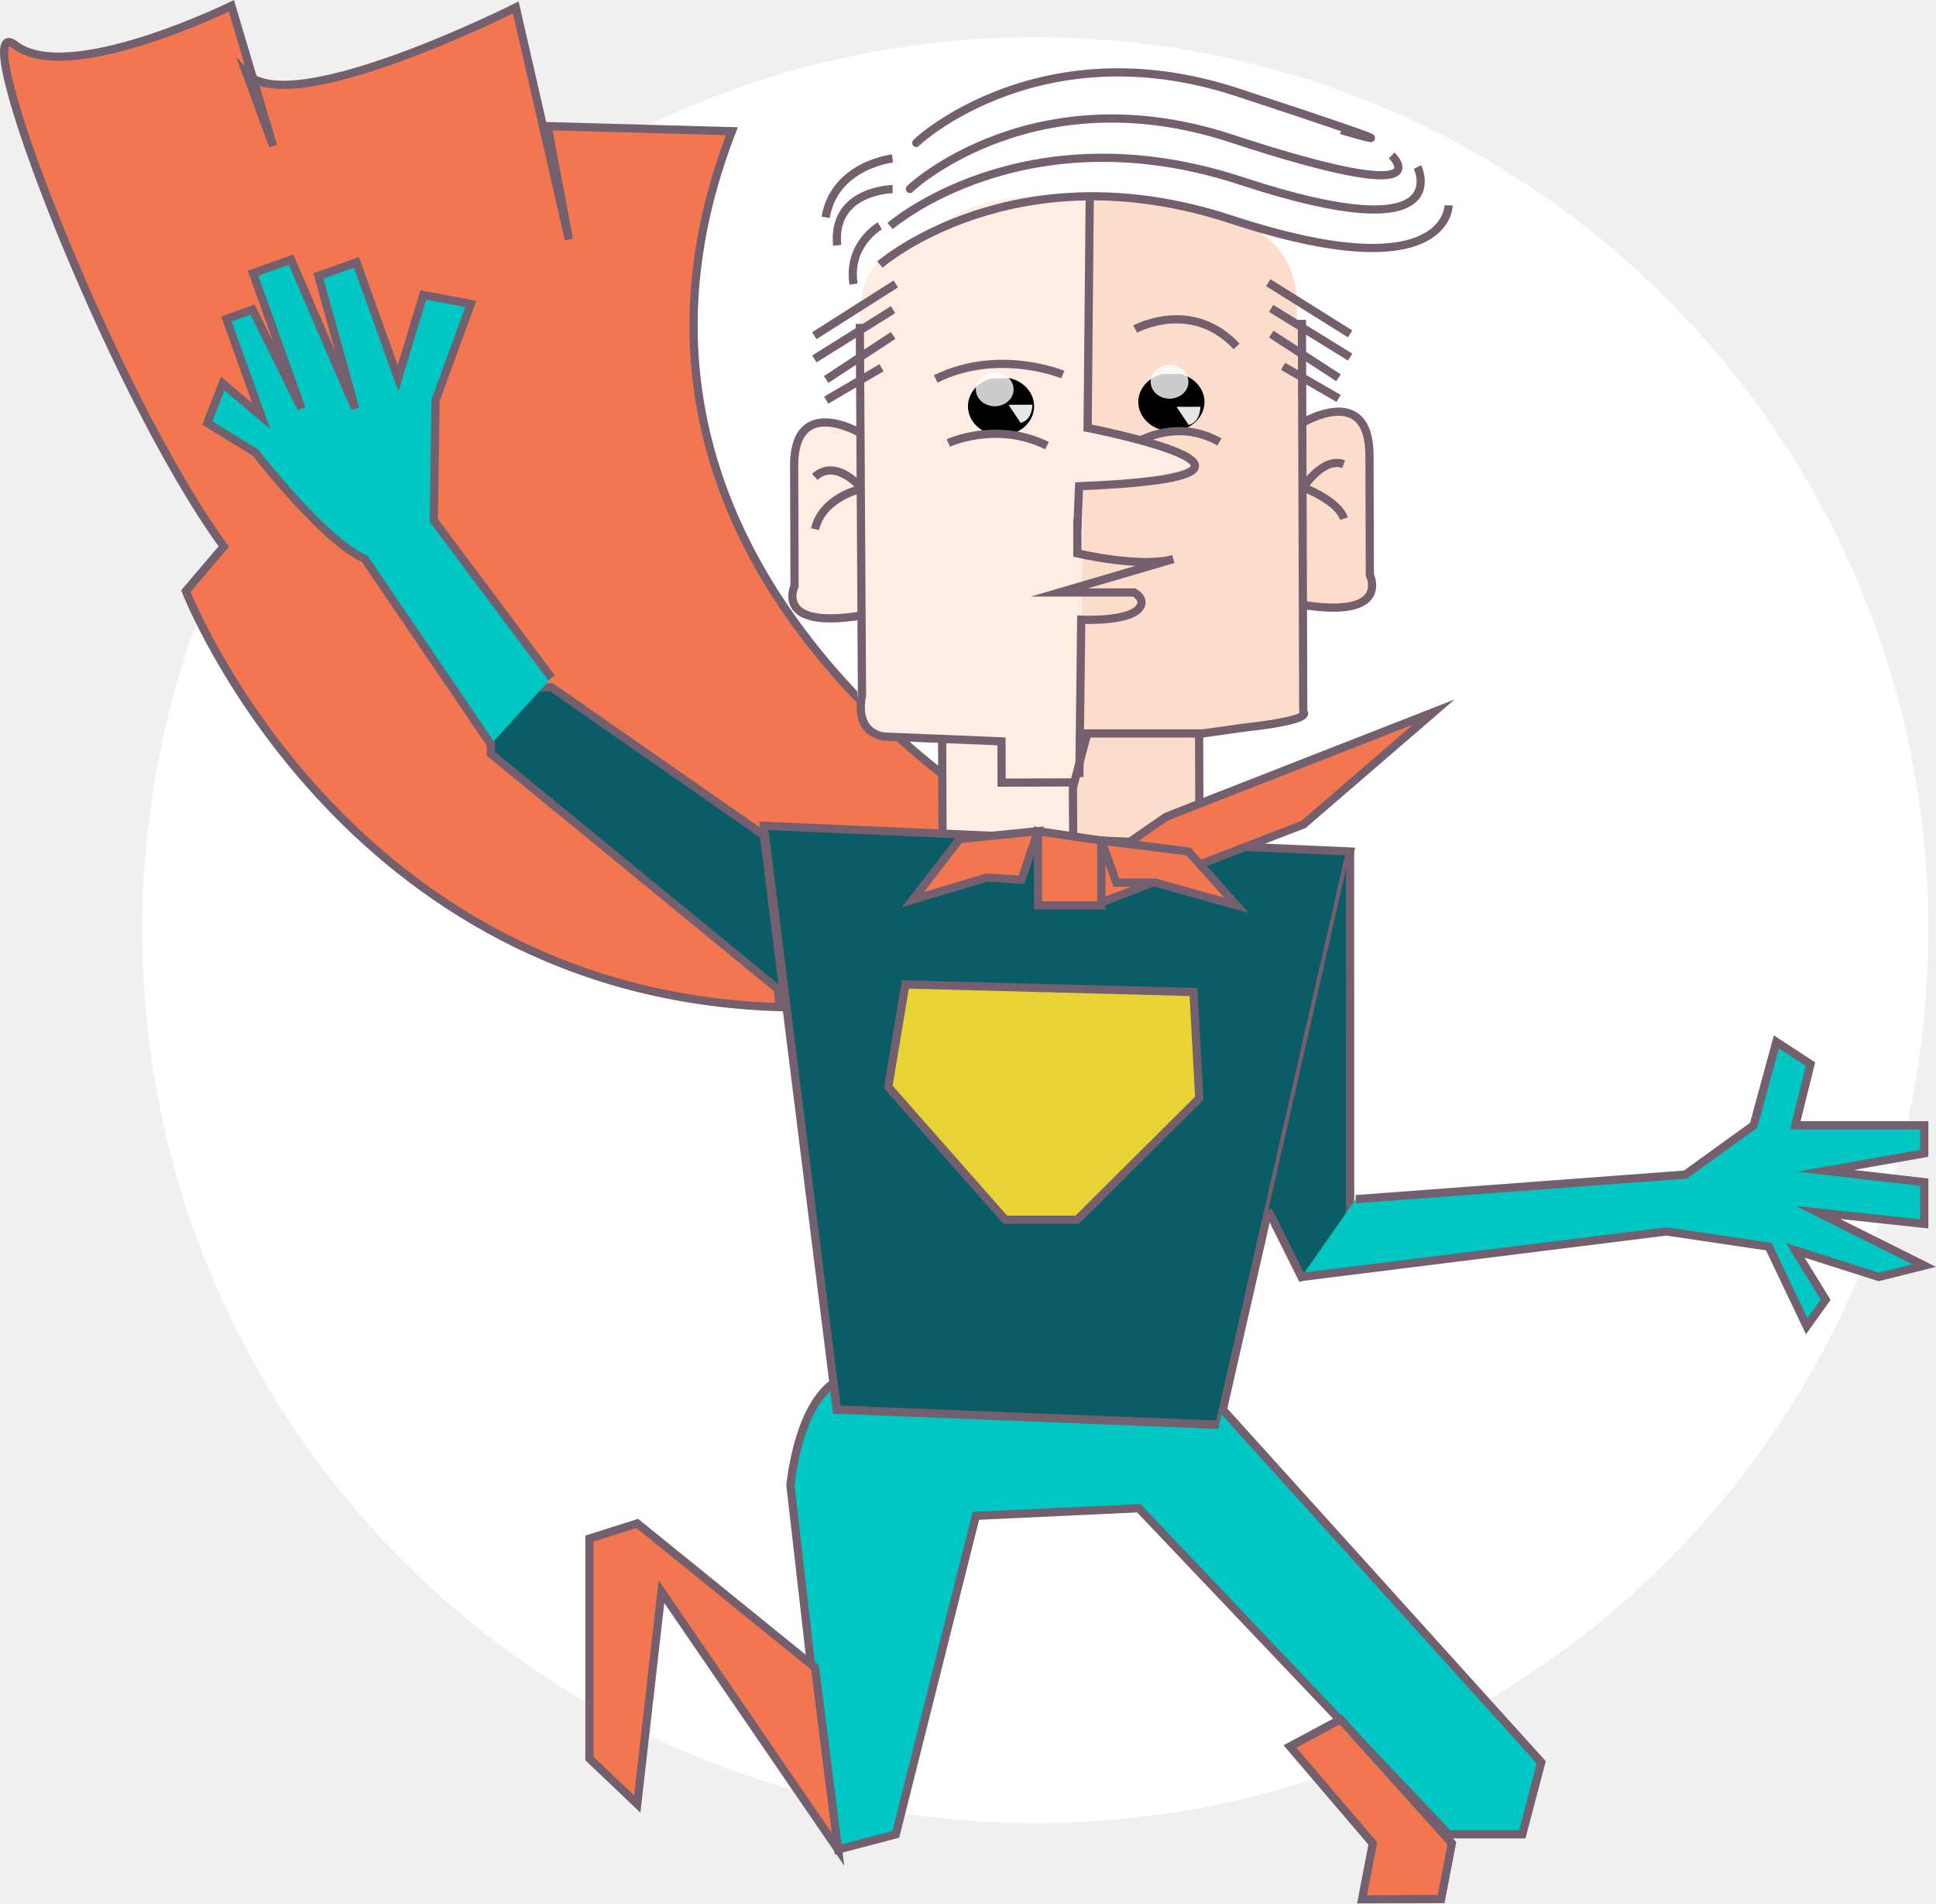
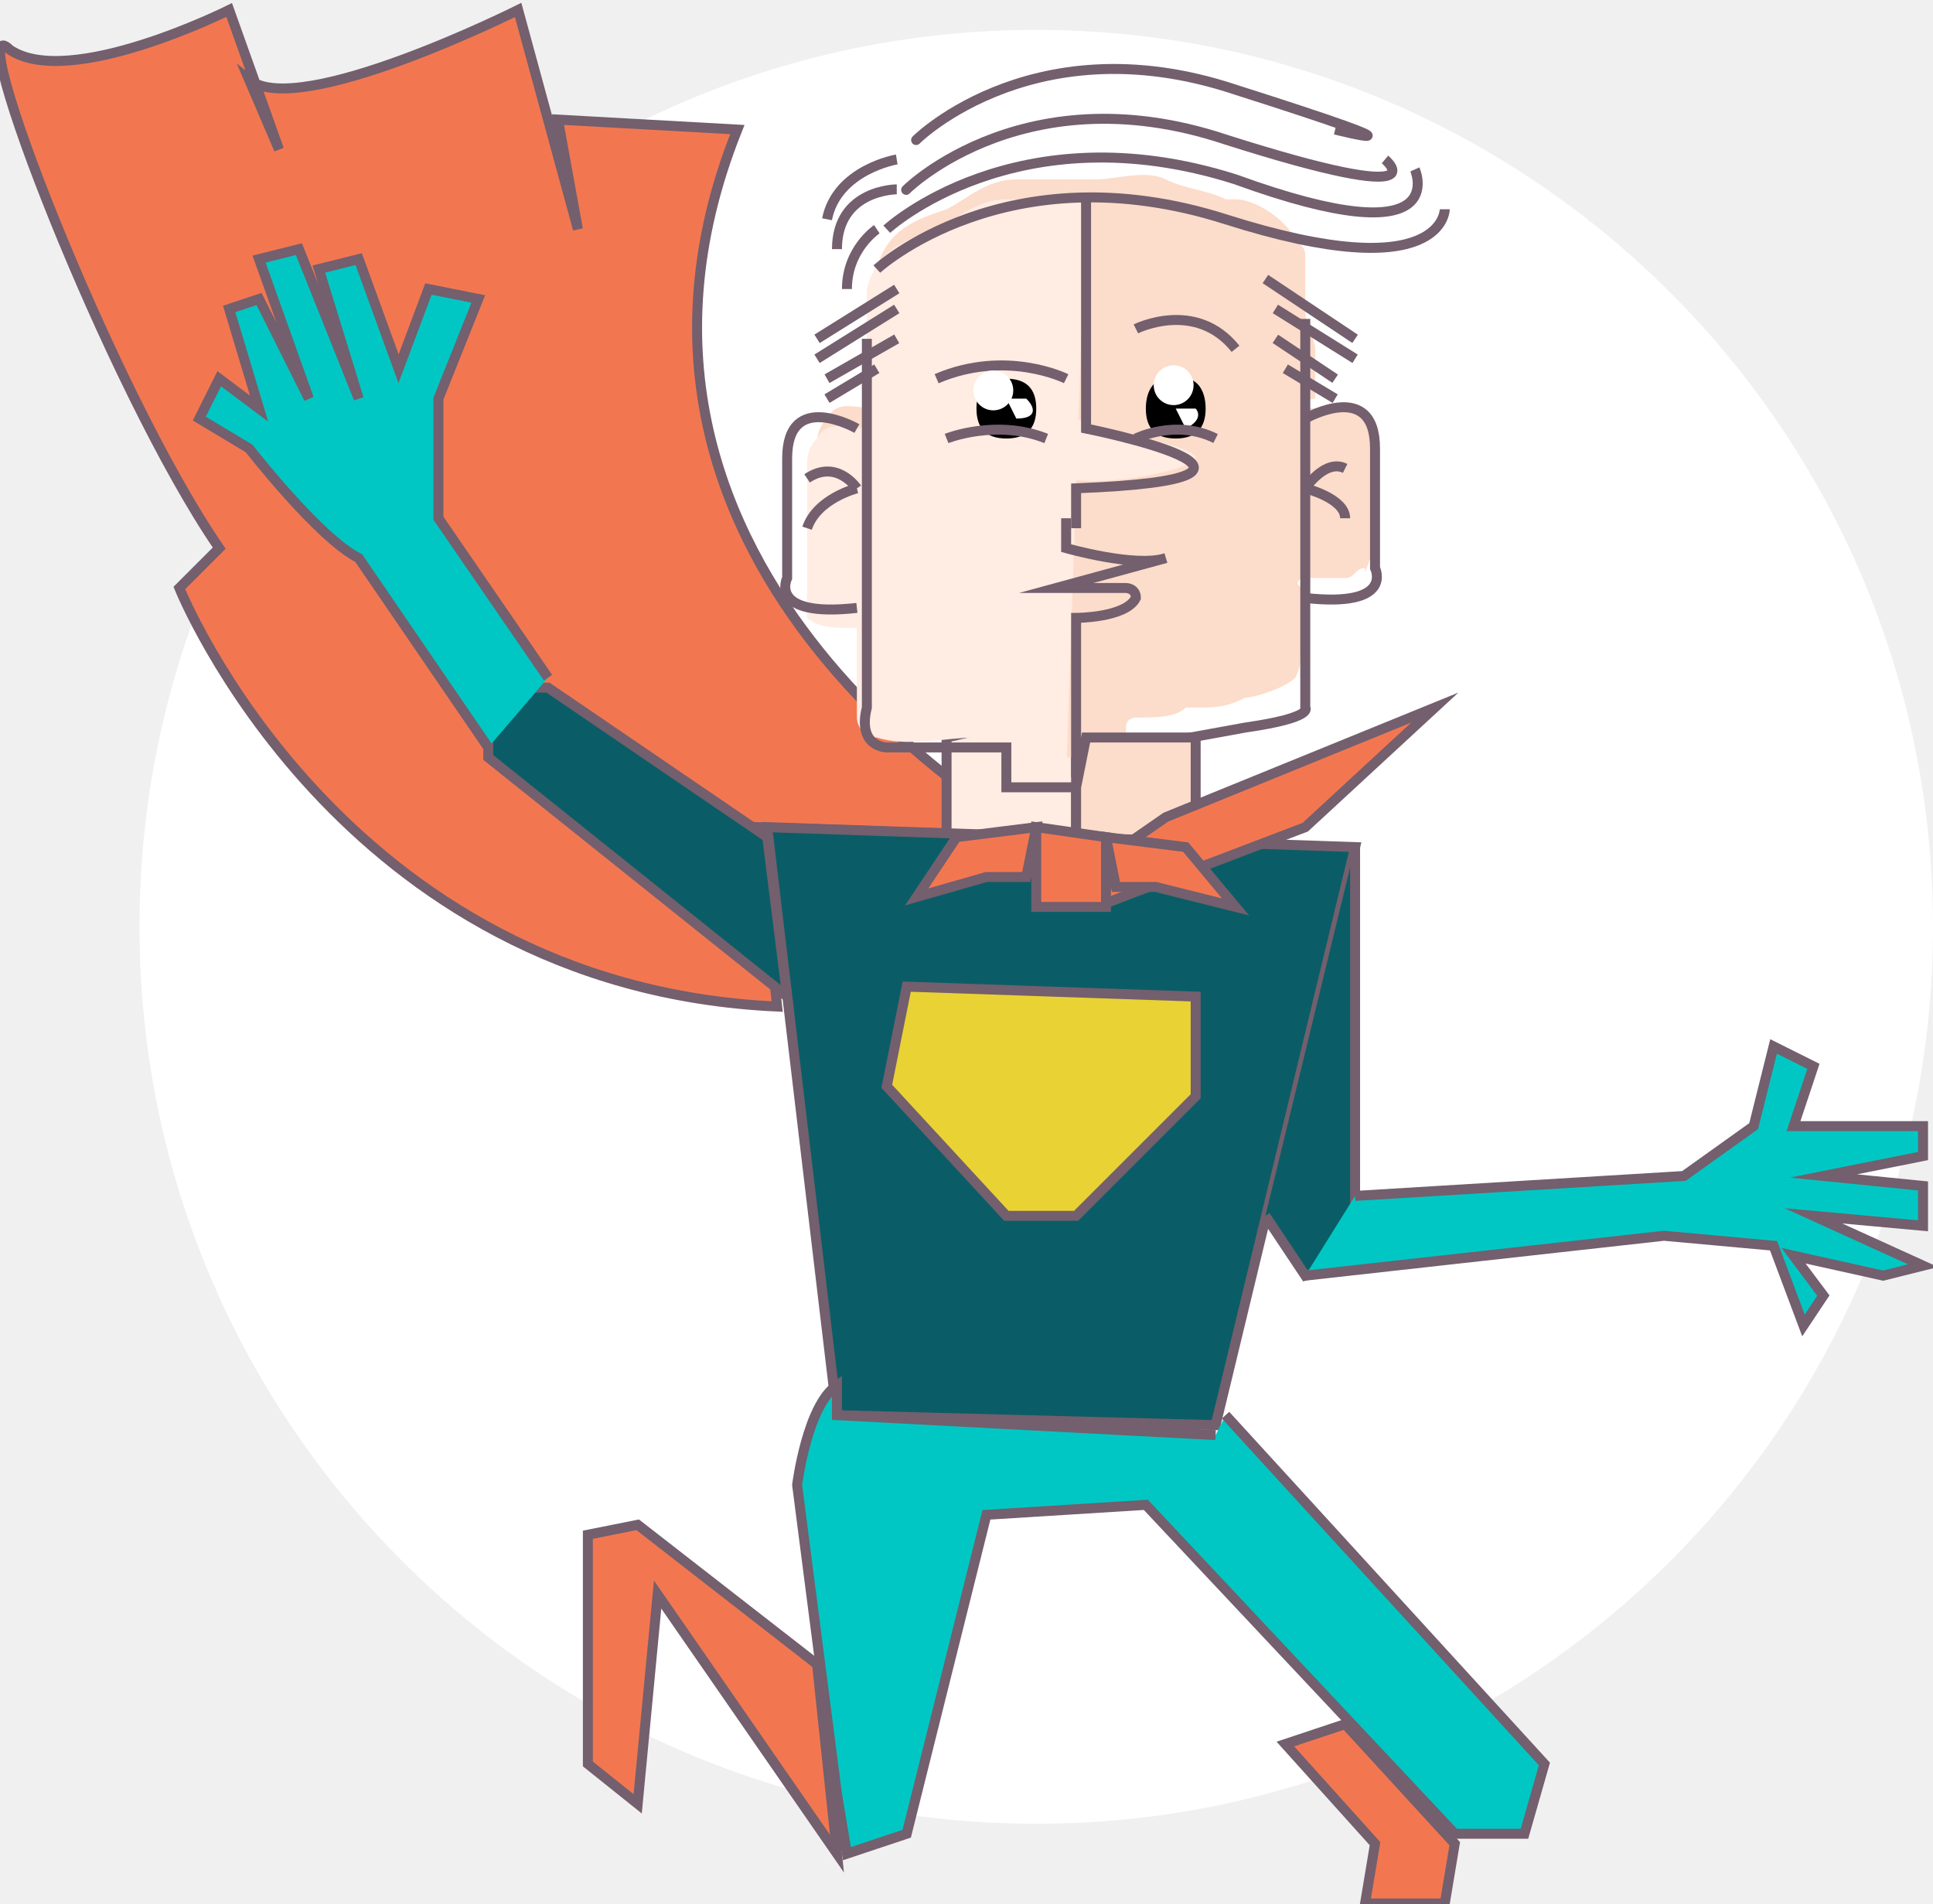
- <svg xmlns="http://www.w3.org/2000/svg" version="1.1" id="Layer_1" x="0px" y="0px" width="194.324px" height="191.079px" viewBox="0 0 194.324 191.079" enable-background="new 0 0 194.324 191.079" xml:space="preserve">
-   <g>
-     <circle fill="#FFFFFF" cx="103.913" cy="93.377" r="89.637" />
-     <g>
-       <path fill="#F27751" stroke="#735F6D" stroke-width="0.822" stroke-miterlimit="10" d="M103.799,83.985    c0,0-47.84-25.725-30.331-70.816l-18.5-0.506l2.133,11.381L51.773,0.742c0,0-22.458,11.317-27.025,6.644l2.664,7.258L23.226,0.583    c0,0-16.367,8.035-21.697,3.942C-3.8,0.431,11.045,39.255,22.464,54.862l-3.807,4.474c0,0,15.682,40.434,59.615,41.77    l-1.989-17.663l30.005,0.542" />
-       <g>
-         <g>
-           <polyline fill="#FFECE3" stroke="#735F6D" stroke-width="0.822" stroke-miterlimit="10" points="94.566,74.444 94.602,83.823       108.034,89.158 108.034,71.477 94.933,74.195     " />
-           <path fill="#FCDCCA" d="M137.653,55.054c-0.029-0.388-0.055-0.775-0.06-1.165c-0.01-0.686,0.006-1.368,0.027-2.051      c-0.063-0.956-0.133-1.913-0.219-2.868c-0.213-2.39,0.131-6.789-1.963-7.877c-0.185-0.05-0.37-0.091-0.556-0.128      c-0.665,0.063-1.321,0.199-1.982,0.297c-0.133,0.085-0.288,0.14-0.464,0.141c-0.076,0.001-0.149-0.015-0.222-0.034      c-0.042,0.102-0.101,0.192-0.173,0.267c-0.069,0.22-0.252,0.4-0.553,0.401c-0.041,0-0.076-0.006-0.113-0.013      c-0.02,0.003-0.036,0.013-0.059,0.013c-0.619,0.002-0.744-0.746-0.387-1.067c0.049-0.133,0.103-0.265,0.152-0.396      c-0.342-1.476-0.379-3.187,0.045-4.691c-0.27-1.251-0.584-2.491-0.967-3.712l-0.006-1.873c-0.004-1-0.162-1.899-0.445-2.699      c-0.176-0.579-0.421-1.159-0.76-1.735c-1.22-2.064-3.691-3.586-6.205-3.856c-0.267-0.08-0.533-0.158-0.789-0.233      c-1.973-0.57-3.844-1.402-5.844-1.892c-2.389-0.585-4.912-0.327-7.4,0.114c-2.777-0.283-5.464-0.354-8.453,0.132      c-2.541,0.412-4.984,1.604-7.033,3.26c-3.019,1.307-5.898,2.45-6.639,6.024c-0.271,1.315-0.336,2.724-0.308,4.157      c-0.076,0.339-0.142,0.682-0.201,1.023c0.183,0.087,0.325,0.252,0.33,0.515c0.036,2.262-0.181,4.512-0.228,6.771      c0.389,0.303,0.279,1.087-0.354,1.09c-0.246,0-0.406-0.124-0.498-0.287c-1.738-0.238-4.035-1.44-5.184,0.809      c-0.517,1.012-0.724,2.067-0.806,3.149c0.062,0.087,0.109,0.188,0.116,0.319c0.01,0.195,0.016,0.394,0.025,0.589      c0.04,0.075,0.064,0.166,0.064,0.273c-0.004,0.247-0.013,0.494-0.021,0.741c0.091,2.297,0.132,4.607,0.186,6.897      c0.041,1.734-0.062,3.464,0.104,5.172c0.109,0.189,0.226,0.37,0.354,0.532c1.402,0.787,2.736,1.368,4.352,0.815      c0.188-0.063,0.347-0.037,0.471,0.042c0.31-0.376,1.076-0.259,1.077,0.366c0.008,2.442-0.062,4.898,0.024,7.338      c0.037,1.039,0.146-0.001,0.26,1.029c0.18,0.098,0.322,0.273,0.379,0.545c0.222,1.09,0.664,1.877,1.262,2.445      c0.154-0.053,0.336-0.051,0.541,0.034c3.252,1.352,6.682,0.008,10.024,0.291c1.67,0.143,2.271,1.026,2.125,2.248      c0.114,0.118,0.176,0.28,0.174,0.445c0.079,0.052,0.16,0.097,0.239,0.155c0.247,0.186,0.297,0.467,0.23,0.706      c0.453,0.326,0.902,0.658,1.396,0.935c3.185,0.002,6.369,0.046,9.553-0.035c0.141-0.003,0.248,0.043,0.34,0.105      c0.347-0.207,0.668-0.452,0.941-0.739c0.045-0.755,0.108-1.509,0.257-2.249c-0.021-0.079-0.036-0.157-0.063-0.237      c-0.202-0.599,0.516-0.918,0.934-0.637c0.012,0.004,0.023,0.009,0.035,0.013c0.023-0.036,0.047-0.074,0.07-0.107      c1.744-0.084,3.51-0.286,5.189-0.765c0.275,0.03,0.549,0.065,0.821,0.102c0.069-0.116,0.185-0.206,0.361-0.242      c1.608-0.325,3.243-0.453,4.851-0.764c1.373-0.264,3.869-0.592,4.598-1.986c0.857-1.644,0.072-1.758,0.545-3.563      c-0.199-1.668-0.331-3.472-0.078-5.142c-0.645-0.293-0.547-1.448,0.304-1.434c1.355,0.025,2.964,0.371,4.274-0.081      c0.699-0.242,1.332-0.549,2.007-0.759l0,0c-0.095-0.089-0.164-0.216-0.189-0.389C137.241,58.098,137.491,56.585,137.653,55.054z      " />
-           <path fill="#FFECE3" d="M109.16,19.921c-0.149,0.025-0.299,0.049-0.448,0.075c-2.777-0.283-5.464-0.354-8.453,0.132      c-2.541,0.412-4.984,1.604-7.033,3.26c-3.019,1.307-5.898,2.45-6.639,6.024c-0.271,1.315-0.336,2.724-0.308,4.157      c-0.076,0.339-0.142,0.682-0.201,1.023c0.183,0.087,0.325,0.252,0.33,0.515c0.036,2.262-0.181,4.512-0.228,6.771      c0.389,0.303,0.279,1.087-0.354,1.09c-0.246,0-0.406-0.124-0.498-0.287c-1.738-0.238-4.035-1.44-5.184,0.809      c-0.517,1.012-0.724,2.067-0.806,3.149c0.062,0.087,0.109,0.188,0.116,0.319c0.01,0.195,0.016,0.394,0.025,0.589      c0.04,0.075,0.064,0.166,0.064,0.273c-0.004,0.247-0.013,0.494-0.021,0.741c0.091,2.297,0.132,4.607,0.186,6.897      c0.041,1.734-0.062,3.464,0.104,5.172c0.109,0.189,0.226,0.37,0.354,0.532c1.402,0.787,2.736,1.368,4.352,0.815      c0.188-0.063,0.347-0.037,0.471,0.042c0.31-0.376,1.076-0.259,1.077,0.366c0.008,2.442-0.062,4.898,0.024,7.338      c0.037,1.039,0.146-0.001,0.26,1.029c0.18,0.098,0.322,0.273,0.379,0.545c0.222,1.09,0.664,1.877,1.262,2.445      c0.154-0.053,0.336-0.051,0.541,0.034c3.252,1.352,6.682,0.008,10.024,0.291c1.67,0.143,2.271,1.026,2.125,2.248      c0.114,0.118,0.176,0.28,0.174,0.445c0.079,0.052,0.16,0.097,0.239,0.155c0.247,0.186,0.297,0.467,0.23,0.706      c0.453,0.326,0.902,0.658,1.396,0.935c2.146,0.001,3.469,0.02,5.614,0.008L109.16,19.921z" />
-           <path fill="#FFECE3" d="M107.691,42.452c0,0,4.898,1.852,6.255,1.915c1.356,0.063,6.468,1.227,5.999,2.107      c-0.469,0.88-9.307,2.705-12.58,2.373c-3.273-0.332-0.688-2.373-0.688-2.373L107.691,42.452z" />
-           <path fill="none" stroke="#735F6D" stroke-width="0.822" stroke-miterlimit="10" d="M130.635,19.16" />
-           <path fill="none" stroke="#735F6D" stroke-width="0.822" stroke-miterlimit="10" d="M130.679,32.109l0.134,39.364      c0,0,1.296,0.771-5.952,1.573l-11.389,1.593l0.013,3.885l-5.697,0.02" />
-           <path fill="none" stroke="#735F6D" stroke-width="0.822" stroke-miterlimit="10" d="M107.787,78.543l-7.251,0.023l-0.014-4.143      l-11.655-0.478c0,0-3.116-0.075-2.345-4.136l-0.219-37.292" />
-           <path fill="none" stroke="#735F6D" stroke-width="0.822" stroke-miterlimit="10" d="M106.676,37.597      c0,0-6.474-2.679-12.755,0.444" />
-           <path fill="none" stroke="#735F6D" stroke-width="0.822" stroke-miterlimit="10" d="M113.945,33.036      c0,0,5.627-3.108,10.175,1.735" />
-           <path fill="none" stroke="#735F6D" stroke-width="0.822" stroke-miterlimit="10" d="M86.368,43.482      c0,0-6.682-3.949-6.657,3.303c0.024,7.25,0.04,12.042,0.04,12.042s-2.096,4.41,6.724,2.955" />
-           <path fill="none" stroke="#735F6D" stroke-width="0.822" stroke-miterlimit="10" d="M130.779,42.425      c0,0,6.655-3.994,6.679,3.257c0.023,7.251,0.041,12.042,0.041,12.042s2.126,4.396-6.703,3.001" />
-           <path fill="none" stroke="#735F6D" stroke-width="0.822" stroke-miterlimit="10" d="M130.825,48.927c0,0,1.972-3.1,4.046-2.329      " />
-           <path fill="none" stroke="#735F6D" stroke-width="0.822" stroke-miterlimit="10" d="M130.825,48.927      c0,0,3.541,1.359,4.064,3.14" />
-           <path fill="none" stroke="#735F6D" stroke-width="0.822" stroke-miterlimit="10" d="M86.327,48.848      c0,0-2.476-2.865-4.541-0.976" />
-           <path fill="none" stroke="#735F6D" stroke-width="0.822" stroke-miterlimit="10" d="M86.433,49.077      c0,0-3.863,0.805-4.629,4.044" />
-           <polygon fill="#FCDCCA" stroke="#735F6D" stroke-width="0.822" stroke-miterlimit="10" points="107.691,79.06 107.752,88.735       120.394,83.573 120.357,73.629 109.137,73.629     " />
-           <line fill="none" stroke="#735F6D" stroke-width="0.822" stroke-miterlimit="10" x1="89.916" y1="28.504" x2="81.738" y2="33.698" />
-           <line fill="none" stroke="#735F6D" stroke-width="0.822" stroke-miterlimit="10" x1="89.638" y1="31.087" x2="81.746" y2="36.031" />
-           <line fill="none" stroke="#735F6D" stroke-width="0.822" stroke-miterlimit="10" x1="89.646" y1="33.671" x2="82.927" y2="38.098" />
-           <line fill="none" stroke="#735F6D" stroke-width="0.822" stroke-miterlimit="10" x1="88.482" y1="36.913" x2="82.935" y2="40.169" />
-           <line fill="none" stroke="#735F6D" stroke-width="0.822" stroke-miterlimit="10" x1="127.3" y1="28.377" x2="135.512" y2="33.516" />
-           <line fill="none" stroke="#735F6D" stroke-width="0.822" stroke-miterlimit="10" x1="127.595" y1="30.959" x2="135.52" y2="35.847" />
-           <line fill="none" stroke="#735F6D" stroke-width="0.822" stroke-miterlimit="10" x1="127.605" y1="33.543" x2="134.353" y2="37.923" />
-           <line fill="none" stroke="#735F6D" stroke-width="0.822" stroke-miterlimit="10" x1="128.79" y1="36.777" x2="134.36" y2="39.995" />
-           <path fill="none" stroke="#735F6D" stroke-width="0.822" stroke-miterlimit="10" d="M88.323,26.555      c0,0,13.422-11.699,35.265-4.521c21.843,7.177,21.813-1.415,21.813-1.415" />
-           <path fill="none" stroke="#735F6D" stroke-width="0.822" stroke-miterlimit="10" d="M142.28,16.767      c0,0,4.174,8.578-17.67,1.401c-21.844-7.178-35.265,4.521-35.265,4.521" />
-           <path fill="none" stroke="#735F6D" stroke-width="0.822" stroke-miterlimit="10" d="M91.404,18.92      c-1.149,1.002,11.468-11.827,32.155-5.029c21.844,7.178,16.127,1.713,16.127,1.713" />
-           <path fill="none" stroke="#735F6D" stroke-width="0.822" stroke-miterlimit="10" d="M92.04,14.292      c-1.15,1.002,11.467-11.828,32.155-5.029c21.843,7.176,10.437,3.803,10.437,3.803" />
-           <path fill="none" stroke="#735F6D" stroke-width="0.822" stroke-miterlimit="10" d="M88.31,22.675c0,0-3.264,1.842-2.635,5.843      " />
-           <path fill="none" stroke="#735F6D" stroke-width="0.822" stroke-miterlimit="10" d="M89.597,18.983      c0,0-6.115,0.079-5.568,5.645" />
-           <path fill="none" stroke="#735F6D" stroke-width="0.822" stroke-miterlimit="10" d="M89.587,15.909      c0,0-5.816,0.633-6.715,5.909" />
-           <g>
-             <path fill="none" stroke="#735F6D" stroke-width="0.822" stroke-miterlimit="10" d="M108.338,78.008l0.19-15.797       c0,0,5.464,0.28,6.015-1.521c0.224-0.732-0.713-1.214-0.713-1.214h-7.496l11.433-3.354c-3.244,0.929-9.629-0.571-9.629-0.571       v-3.425" />
-             <path fill="none" stroke="#735F6D" stroke-width="0.822" stroke-miterlimit="10" d="M109.378,20.078l-0.211,22.878       c0,0,24.81,4.819-0.855,5.856l-0.174,4.309" />
-             <path d="M101.405,37.973L99.53,37.98c-1.373,0.364-2.379,1.479-2.373,2.811c0.005,1.621,1.496,2.931,3.33,2.925       c1.834-0.007,3.317-1.326,3.311-2.947C103.794,39.436,102.782,38.328,101.405,37.973z" />
-             <path d="M118.505,37.544l-1.876,0.007c-1.373,0.363-2.378,1.479-2.374,2.811c0.006,1.621,1.497,2.931,3.331,2.924       c1.834-0.007,3.317-1.325,3.312-2.946C120.892,39.007,119.88,37.9,118.505,37.544z" />
-             <ellipse transform="matrix(-1 0.0034 -0.0034 -1 199.8243 77.8346)" opacity="0.8" fill="#FFFFFF" cx="99.847" cy="39.085" rx="1.895" ry="1.693" />
-             <ellipse transform="matrix(-1 0.0034 -0.0034 -1 234.9183 76.2525)" opacity="0.8" fill="#FFFFFF" cx="117.395" cy="38.323" rx="1.895" ry="1.694" />
-             <path opacity="0.9" fill="#FFFFFF" d="M102.446,42.452l-1.217-1.818l2.393-0.008C103.622,40.626,103.656,42.155,102.446,42.452       z" />
-             <path opacity="0.9" fill="#FFFFFF" d="M119.311,42.66l-1.218-1.818l2.393-0.008C120.485,40.834,120.522,42.363,119.311,42.66z" />
-             <path fill="none" stroke="#735F6D" stroke-width="0.822" stroke-miterlimit="10" d="M95.189,44.472       c0,0,4.809-2.25,9.904,0.263" />
-             <path fill="none" stroke="#735F6D" stroke-width="0.822" stroke-miterlimit="10" d="M114.304,44.311       c0,0,3.863-2.35,8.092,0.057" />
-           </g>
-         </g>
-         <path fill="none" stroke="#735F6D" stroke-width="0.822" stroke-miterlimit="10" d="M161.933,64.816" />
-         <polygon fill="#0A5D66" stroke="#735F6D" stroke-width="0.822" stroke-miterlimit="10" points="76.671,82.896 135.512,85.479      122.396,143.035 83.993,141.512    " />
-         <path fill="#00C7C4" stroke="#735F6D" stroke-width="0.822" stroke-miterlimit="10" d="M122.742,141.512l31.959,35.399     l-1.903,7.232h-7.396l-31.098-32.734l-16.352,0.762l-8.036,31.973l-5.798,1.523l-1.246-5.71l-3.532-30.831     c0,0,0.649-7.646,4.319-10.294l0.334,2.681l38.354,1.523" />
-         <polygon fill="#0A5D66" stroke="#735F6D" stroke-width="0.822" stroke-miterlimit="10" points="76.671,83.841 55.357,68.996      49.267,68.996 49.267,75.665 78.661,99.77    " />
-         <path fill="#00C7C4" stroke="#735F6D" stroke-width="0.822" stroke-miterlimit="10" d="M55.357,68.05L43.546,52.242l0.17-12.045     l3.538-9.685l-4.77-0.901l-2.527,8.37L35.782,26.33l-3.822,1.369l3.687,13.299l-6.43-14.935l-3.822,1.37l4.862,13.569     l-4.901-9.917l-2.629,0.941l3.494,9.751l-3.871-3.281l-1.543,3.969l4.842,2.977c0,0,6.795,8.829,10.952,10.653l12.665,18.624" />
-         <polyline fill="#0A5D66" stroke="#735F6D" stroke-width="0.822" stroke-miterlimit="10" points="135.512,85.479 135.52,122.101      137.724,125.906 130.635,128.19 127.3,121.515    " />
-         <polyline fill="#00C7C4" stroke="#735F6D" stroke-width="0.822" stroke-miterlimit="10" points="136.087,120.379      169.165,117.913 176.017,112.965 178.3,104.591 181.726,106.834 180.204,112.965 193.146,112.965 193.146,115.781      183.248,117.532 193.146,118.674 193.146,122.862 182.487,121.72 193.146,127.048 188.577,128.19 180.204,125.526      183.248,130.474 181.345,133.139 177.538,125.146 167.263,123.623 130.635,128.19    " />
-         <polyline fill="#F27751" stroke="#735F6D" stroke-width="0.822" stroke-miterlimit="10" points="109.78,90.889 130.849,82.756      143.918,71.477 117.044,81.995 104.187,90.889    " />
-         <polygon fill="#F27751" stroke="#735F6D" stroke-width="0.822" stroke-miterlimit="10" points="110.541,84.382 112.051,88.605      115.972,88.605 124.12,90.889 119.29,85.479    " />
-         <polygon fill="#F27751" stroke="#735F6D" stroke-width="0.822" stroke-miterlimit="10" points="104.187,83.438 102.524,88.321      99.037,88.098 91.618,90.32 96.322,84.229    " />
-         <polygon fill="#F27751" stroke="#735F6D" stroke-width="0.822" stroke-miterlimit="10" points="84.118,185.666 66.395,159.782      63.964,181.098 59.163,176.531 59.163,163.97 59.163,154.454 63.964,152.931 81.804,167.396    " />
-         <polygon fill="#F27751" stroke="#735F6D" stroke-width="0.822" stroke-miterlimit="10" points="145.732,185.037      144.653,190.644 136.713,190.666 137.792,185.061 129.478,175.321 134.555,172.602    " />
-         <polygon fill="#F27751" stroke="#735F6D" stroke-width="0.822" stroke-miterlimit="10" points="110.541,84.382 110.541,90.889      104.187,90.889 104.187,83.438    " />
-         <polygon fill="#E9D234" stroke="#735F6D" stroke-width="0.822" stroke-miterlimit="10" points="120.375,110.255      108.125,122.447 100.902,122.447 89.155,109.117 90.876,98.823 119.794,99.585    " />
-       </g>
-     </g>
-   </g>
+ <svg xmlns="http://www.w3.org/2000/svg" version="1" x="0" y="0" width="194" height="191" viewBox="0 0 194 191" enable-background="new 0 0 194.324 191.079" xml:space="preserve">
+   <circle fill="#FFFFFF" cx="104" cy="93" r="90" />
+   <path fill="#F27751" stroke="#735F6D" stroke-width="1" stroke-miterlimit="10" d="M104 84c0 0-48-26-30-71l-18-1 2 11L52 1c0 0-22 11-27 7l3 7L23 1c0 0-16 8-22 4C-4 0 11 39 22 55l-4 4c0 0 16 40 60 42l-2-18 30 1" />
+   <polyline fill="#FFECE3" stroke="#735F6D" stroke-width="1" stroke-miterlimit="10" points="95 74 95 84 108 89 108 71 95 74 " />
+   <path fill="#FCDCCA" d="M138 55c0 0 0-1 0-1 0-1 0-1 0-2 0-1 0-2 0-3 0-2 0-7-2-8 0 0 0 0-1 0 -1 0-1 0-2 0 0 0 0 0 0 0 0 0 0 0 0 0 0 0 0 0 0 0 0 0 0 0-1 0 0 0 0 0 0 0 0 0 0 0 0 0 -1 0-1-1 0-1 0 0 0 0 0 0 0-1 0-3 0-5 0-1-1-2-1-4l0-2c0-1 0-2 0-3 0-1 0-1-1-2 -1-2-4-4-6-4 0 0-1 0-1 0 -2-1-4-1-6-2 -2-1-5 0-7 0 -3 0-5 0-8 0 -3 0-5 2-7 3 -3 1-6 2-7 6 0 1 0 3 0 4 0 0 0 1 0 1 0 0 0 0 0 1 0 2 0 5 0 7 0 0 0 1 0 1 0 0 0 0 0 0 -2 0-4-1-5 1 -1 1-1 2-1 3 0 0 0 0 0 0 0 0 0 0 0 1 0 0 0 0 0 0 0 0 0 0 0 1 0 2 0 5 0 7 0 2 0 3 0 5 0 0 0 0 0 1 1 1 3 1 4 1 0 0 0 0 0 0 0 0 1 0 1 0 0 2 0 5 0 7 0 1 0 0 0 1 0 0 0 0 0 1 0 1 1 2 1 2 0 0 0 0 1 0 3 1 7 0 10 0 2 0 2 1 2 2 0 0 0 0 0 0 0 0 0 0 0 0 0 0 0 0 0 1 0 0 1 1 1 1 3 0 6 0 10 0 0 0 0 0 0 0 0 0 1 0 1-1 0-1 0-2 0-2 0 0 0 0 0 0 0-1 1-1 1-1 0 0 0 0 0 0 0 0 0 0 0 0 2 0 4 0 5-1 0 0 1 0 1 0 0 0 0 0 0 0 2 0 3 0 5-1 1 0 4-1 5-2 1-2 0-2 1-4 0-2 0-3 0-5 -1 0-1-1 0-1 1 0 3 0 4 0 1 0 1-1 2-1l0 0c0 0 0 0 0 0C137 58 137 57 138 55z" />
+   <path fill="#FFECE3" d="M109 20c0 0 0 0 0 0 -3 0-5 0-8 0 -3 0-5 2-7 3 -3 1-6 2-7 6 0 1 0 3 0 4 0 0 0 1 0 1 0 0 0 0 0 1 0 2 0 5 0 7 0 0 0 1 0 1 0 0 0 0 0 0 -2 0-4-1-5 1 -1 1-1 2-1 3 0 0 0 0 0 0 0 0 0 0 0 1 0 0 0 0 0 0 0 0 0 0 0 1 0 2 0 5 0 7 0 2 0 3 0 5 0 0 0 0 0 1 1 1 3 1 4 1 0 0 0 0 0 0 0 0 1 0 1 0 0 2 0 5 0 7 0 1 0 0 0 1 0 0 0 0 0 1 0 1 1 2 1 2 0 0 0 0 1 0 3 1 7 0 10 0 2 0 2 1 2 2 0 0 0 0 0 0 0 0 0 0 0 0 0 0 0 0 0 1 0 0 1 1 1 1 2 0 3 0 6 0L109 20z" />
+   <path fill="#FFECE3" d="M108 42c0 0 5 2 6 2 1 0 6 1 6 2 0 1-9 3-13 2 -3 0-1-2-1-2L108 42z" />
+   <path fill="none" stroke="#735F6D" stroke-width="1" stroke-miterlimit="10" d="M131 19" />
+   <path fill="none" stroke="#735F6D" stroke-width="1" stroke-miterlimit="10" d="M131 32l0 39c0 0 1 1-6 2l-11 2 0 4 -6 0" />
+   <path fill="none" stroke="#735F6D" stroke-width="1" stroke-miterlimit="10" d="M108 79l-7 0 0-4 -12 0c0 0-3 0-2-4l0-37" />
+   <path fill="none" stroke="#735F6D" stroke-width="1" stroke-miterlimit="10" d="M107 38c0 0-6-3-13 0" />
+   <path fill="none" stroke="#735F6D" stroke-width="1" stroke-miterlimit="10" d="M114 33c0 0 6-3 10 2" />
+   <path fill="none" stroke="#735F6D" stroke-width="1" stroke-miterlimit="10" d="M86 43c0 0-7-4-7 3 0 7 0 12 0 12s-2 4 7 3" />
+   <path fill="none" stroke="#735F6D" stroke-width="1" stroke-miterlimit="10" d="M131 42c0 0 7-4 7 3 0 7 0 12 0 12s2 4-7 3" />
+   <path fill="none" stroke="#735F6D" stroke-width="1" stroke-miterlimit="10" d="M131 49c0 0 2-3 4-2" />
+   <path fill="none" stroke="#735F6D" stroke-width="1" stroke-miterlimit="10" d="M131 49c0 0 4 1 4 3" />
+   <path fill="none" stroke="#735F6D" stroke-width="1" stroke-miterlimit="10" d="M86 49c0 0-2-3-5-1" />
+   <path fill="none" stroke="#735F6D" stroke-width="1" stroke-miterlimit="10" d="M86 49c0 0-4 1-5 4" />
+   <polygon fill="#FCDCCA" stroke="#735F6D" stroke-width="1" stroke-miterlimit="10" points="108 79 108 89 120 84 120 74 109 74 " />
+   <line fill="none" stroke="#735F6D" stroke-width="1" stroke-miterlimit="10" x1="90" y1="29" x2="82" y2="34" />
+   <line fill="none" stroke="#735F6D" stroke-width="1" stroke-miterlimit="10" x1="90" y1="31" x2="82" y2="36" />
+   <line fill="none" stroke="#735F6D" stroke-width="1" stroke-miterlimit="10" x1="90" y1="34" x2="83" y2="38" />
+   <line fill="none" stroke="#735F6D" stroke-width="1" stroke-miterlimit="10" x1="88" y1="37" x2="83" y2="40" />
+   <line fill="none" stroke="#735F6D" stroke-width="1" stroke-miterlimit="10" x1="127" y1="28" x2="136" y2="34" />
+   <line fill="none" stroke="#735F6D" stroke-width="1" stroke-miterlimit="10" x1="128" y1="31" x2="136" y2="36" />
+   <line fill="none" stroke="#735F6D" stroke-width="1" stroke-miterlimit="10" x1="128" y1="34" x2="134" y2="38" />
+   <line fill="none" stroke="#735F6D" stroke-width="1" stroke-miterlimit="10" x1="129" y1="37" x2="134" y2="40" />
+   <path fill="none" stroke="#735F6D" stroke-width="1" stroke-miterlimit="10" d="M88 27c0 0 13-12 35-5 22 7 22-1 22-1" />
+   <path fill="none" stroke="#735F6D" stroke-width="1" stroke-miterlimit="10" d="M142 17c0 0 4 9-18 1 -22-7-35 5-35 5" />
+   <path fill="none" stroke="#735F6D" stroke-width="1" stroke-miterlimit="10" d="M91 19c-1 1 11-12 32-5 22 7 16 2 16 2" />
+   <path fill="none" stroke="#735F6D" stroke-width="1" stroke-miterlimit="10" d="M92 14c-1 1 11-12 32-5 22 7 10 4 10 4" />
+   <path fill="none" stroke="#735F6D" stroke-width="1" stroke-miterlimit="10" d="M88 23c0 0-3 2-3 6" />
+   <path fill="none" stroke="#735F6D" stroke-width="1" stroke-miterlimit="10" d="M90 19c0 0-6 0-6 6" />
+   <path fill="none" stroke="#735F6D" stroke-width="1" stroke-miterlimit="10" d="M90 16c0 0-6 1-7 6" />
+   <path fill="none" stroke="#735F6D" stroke-width="1" stroke-miterlimit="10" d="M108 78l0-16c0 0 5 0 6-2 0-1-1-1-1-1h-7l11-3c-3 1-10-1-10-1v-3" />
+   <path fill="none" stroke="#735F6D" stroke-width="1" stroke-miterlimit="10" d="M109 20l0 23c0 0 25 5-1 6l0 4" />
+   <path d="M101 38L100 38c-1 0-2 1-2 3 0 2 1 3 3 3 2 0 3-1 3-3C104 39 103 38 101 38z" />
+   <path d="M119 38l-2 0c-1 0-2 1-2 3 0 2 1 3 3 3 2 0 3-1 3-3C121 39 120 38 119 38z" />
+   <ellipse transform="matrix(-1 0.0034 -0.0034 -1 199.8243 77.8346)" opacity="1" fill="#FFFFFF" cx="100" cy="39" rx="2" ry="2" />
+   <ellipse transform="matrix(-1 0.0034 -0.0034 -1 234.9183 76.2525)" opacity="1" fill="#FFFFFF" cx="117" cy="38" rx="2" ry="2" />
+   <path opacity="1" fill="#FFFFFF" d="M102 42l-1-2 2 0C104 41 104 42 102 42z" />
+   <path opacity="1" fill="#FFFFFF" d="M119 43l-1-2 2 0C120 41 121 42 119 43z" />
+   <path fill="none" stroke="#735F6D" stroke-width="1" stroke-miterlimit="10" d="M95 44c0 0 5-2 10 0" />
+   <path fill="none" stroke="#735F6D" stroke-width="1" stroke-miterlimit="10" d="M114 44c0 0 4-2 8 0" />
+   <path fill="none" stroke="#735F6D" stroke-width="1" stroke-miterlimit="10" d="M162 65" />
+   <polygon fill="#0A5D66" stroke="#735F6D" stroke-width="1" stroke-miterlimit="10" points="77 83 136 85 122 143 84 142 " />
+   <path fill="#00C7C4" stroke="#735F6D" stroke-width="1" stroke-miterlimit="10" d="M123 142l32 35 -2 7h-7l-31-33 -16 1 -8 32 -6 2 -1-6 -4-31c0 0 1-8 4-10l0 3 38 2" />
+   <polygon fill="#0A5D66" stroke="#735F6D" stroke-width="1" stroke-miterlimit="10" points="77 84 55 69 49 69 49 76 79 100 " />
+   <path fill="#00C7C4" stroke="#735F6D" stroke-width="1" stroke-miterlimit="10" d="M55 68L44 52l0-12 4-10 -5-1 -3 8L36 26l-4 1 4 13 -6-15 -4 1 5 14 -5-10 -3 1 3 10 -4-3 -2 4 5 3c0 0 7 9 11 11l13 19" />
+   <polyline fill="#0A5D66" stroke="#735F6D" stroke-width="1" stroke-miterlimit="10" points="136 85 136 122 138 126 131 128 127 122 " />
+   <polyline fill="#00C7C4" stroke="#735F6D" stroke-width="1" stroke-miterlimit="10" points="136 120 169 118 176 113 178 105 182 107 180 113 193 113 193 116 183 118 193 119 193 123 182 122 193 127 189 128 180 126 183 130 181 133 178 125 167 124 131 128 " />
+   <polyline fill="#F27751" stroke="#735F6D" stroke-width="1" stroke-miterlimit="10" points="110 91 131 83 144 71 117 82 104 91 " />
+   <polygon fill="#F27751" stroke="#735F6D" stroke-width="1" stroke-miterlimit="10" points="111 84 112 89 116 89 124 91 119 85 " />
+   <polygon fill="#F27751" stroke="#735F6D" stroke-width="1" stroke-miterlimit="10" points="104 83 103 88 99 88 92 90 96 84 " />
+   <polygon fill="#F27751" stroke="#735F6D" stroke-width="1" stroke-miterlimit="10" points="84 186 66 160 64 181 59 177 59 164 59 154 64 153 82 167 " />
+   <polygon fill="#F27751" stroke="#735F6D" stroke-width="1" stroke-miterlimit="10" points="146 185 145 191 137 191 138 185 129 175 135 173 " />
+   <polygon fill="#F27751" stroke="#735F6D" stroke-width="1" stroke-miterlimit="10" points="111 84 111 91 104 91 104 83 " />
+   <polygon fill="#E9D234" stroke="#735F6D" stroke-width="1" stroke-miterlimit="10" points="120 110 108 122 101 122 89 109 91 99 120 100 " />
</svg>
